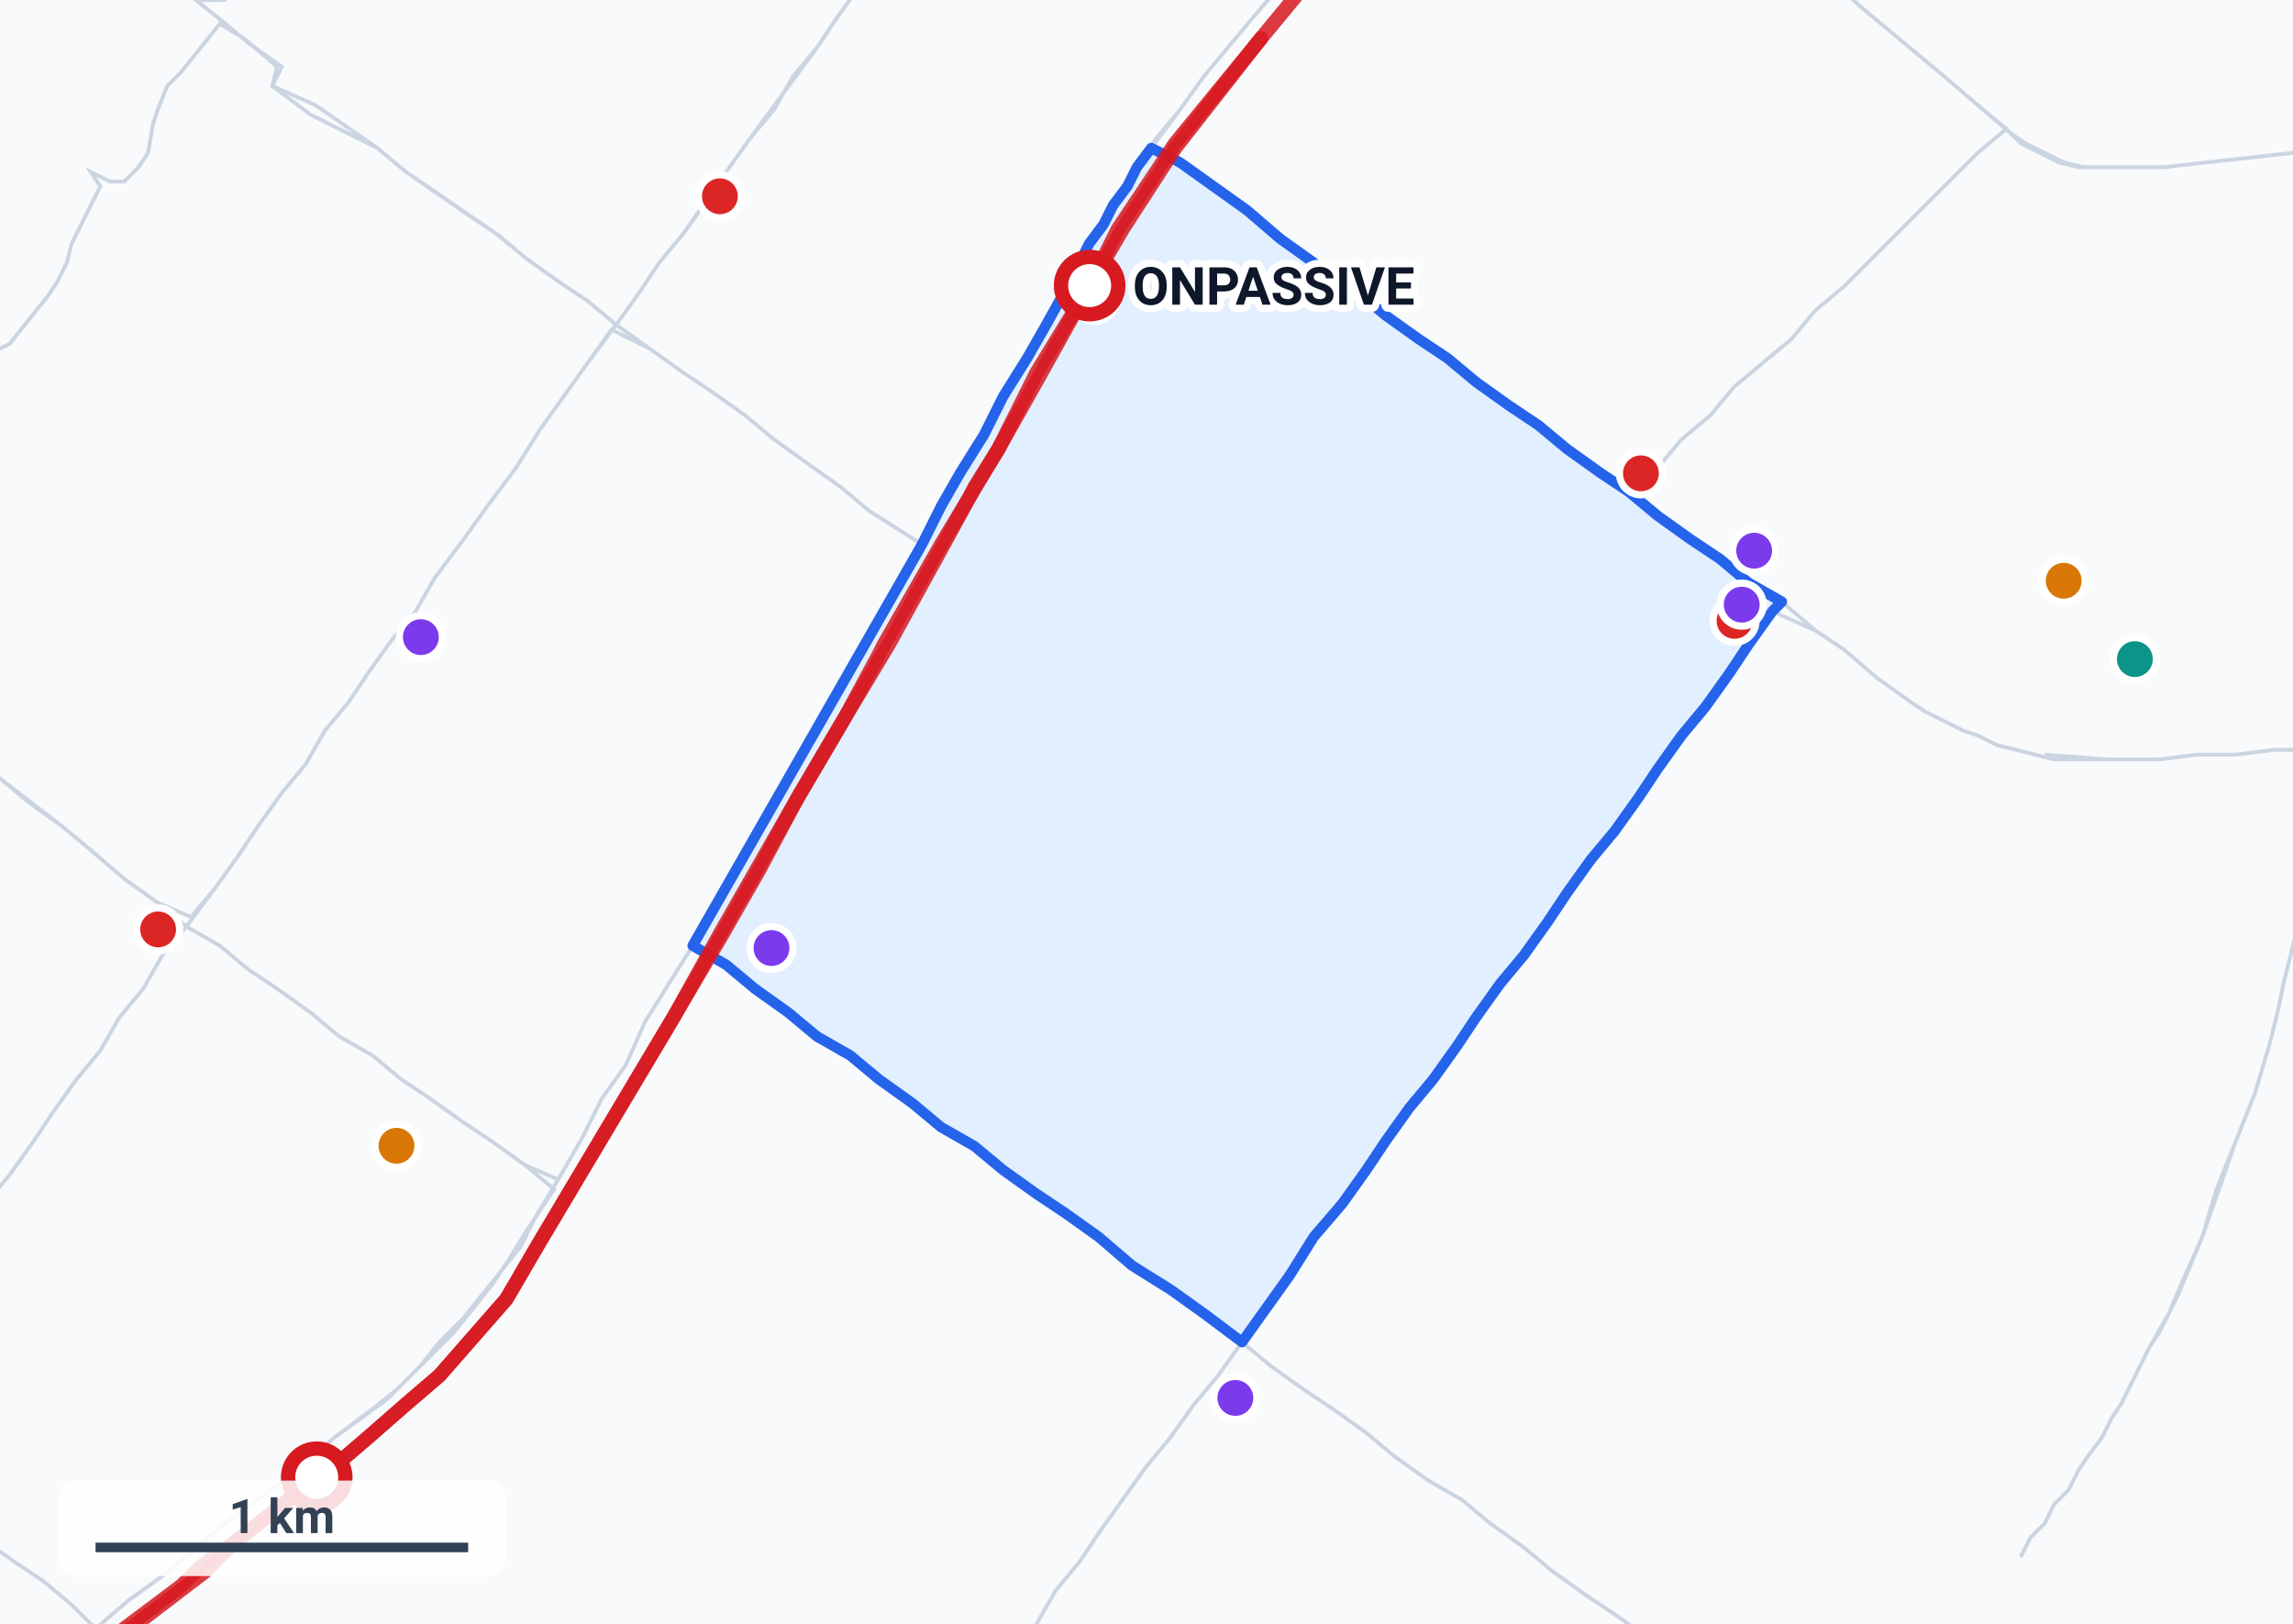
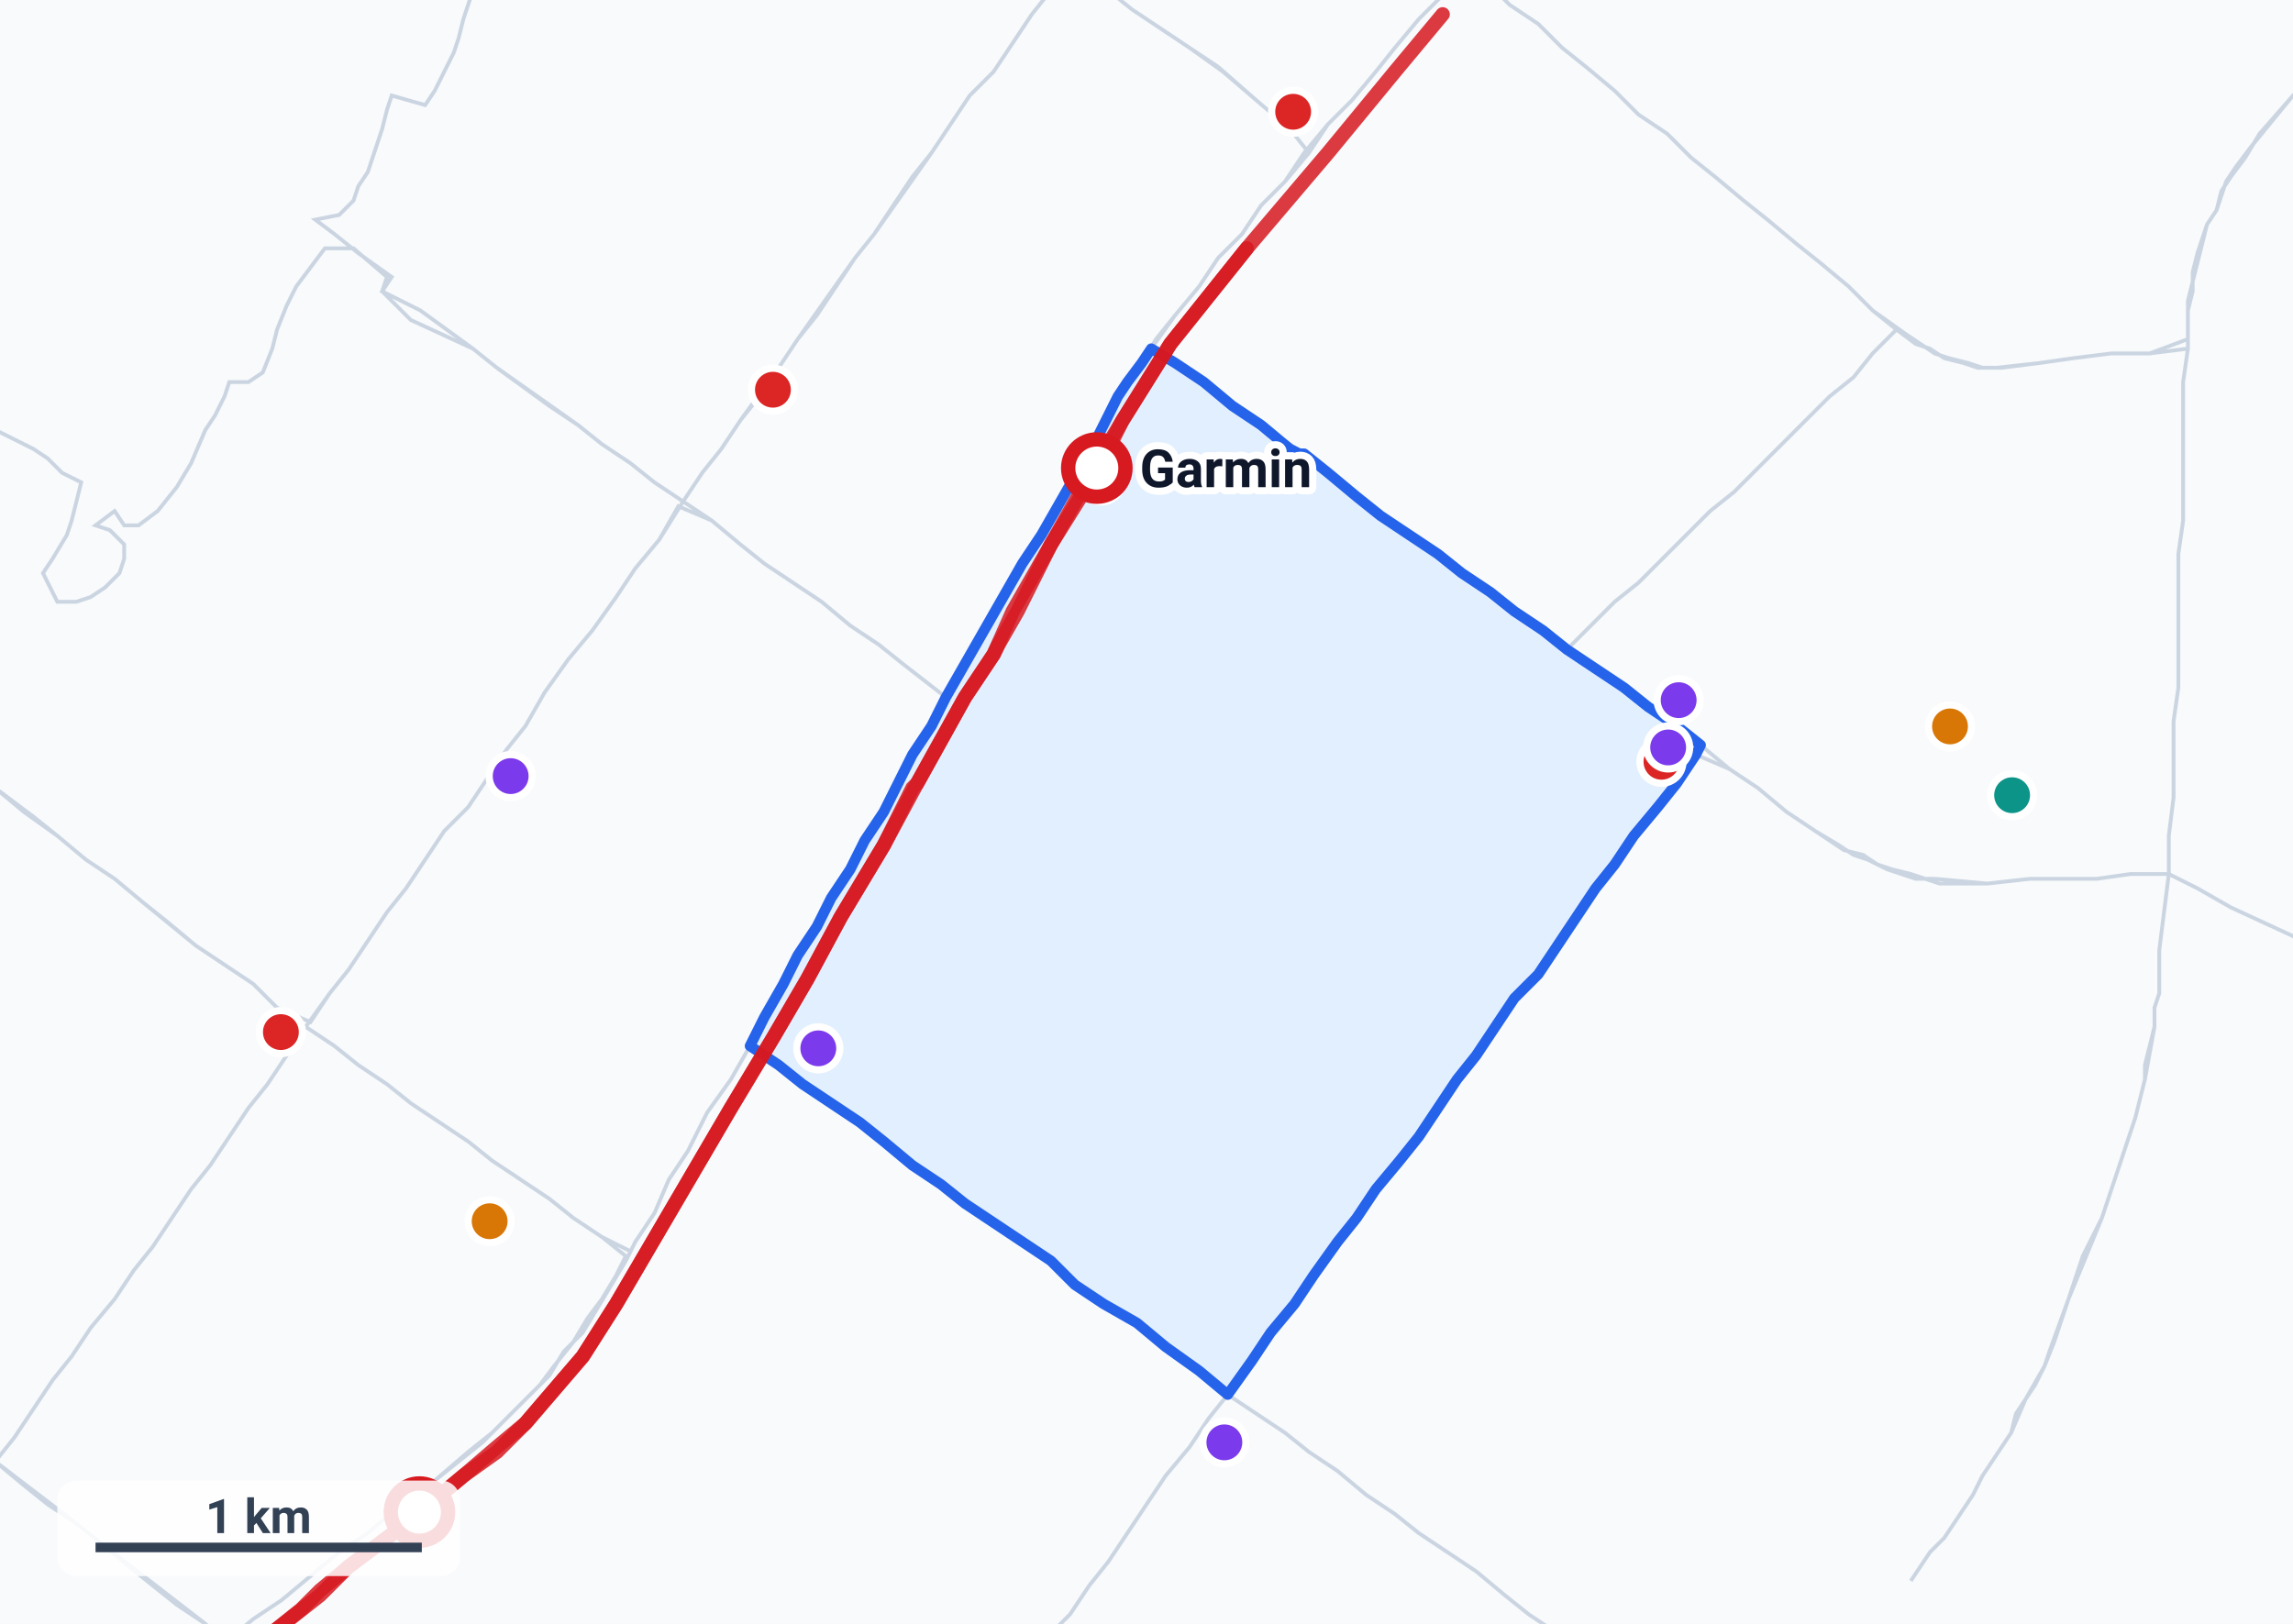
<svg xmlns="http://www.w3.org/2000/svg" viewBox="0 0 480 340" width="480" height="340">
  <style>.l{font:600 11px system-ui,-apple-system,"Segoe UI",Roboto,sans-serif;fill:#0f172a;paint-order:stroke;stroke:#fff;stroke-width:3px;stroke-linejoin:round}.s{font:600 10px system-ui,-apple-system,"Segoe UI",Roboto,sans-serif;fill:#334155}</style>
  <rect width="480" height="340" fill="#f8fafc" />
-   <path d="M428,158 441,159 452,159 460,158 468,158 476,157 484,157 483,166 483,176 482,185 481,189 481,194 480,198 479,202 478,206 477,211 476,215 475,219 472,229 468,239 464,249 461,259 457,268 454,275 452,279 450,282 448,286 446,290 444,294 442,297 440,301 437,305 435,308 433,312 430,315 428,319 425,322 423,326M345,343 338,338 332,334 325,329 319,324 312,319 306,314 299,310 292,305 286,300 279,295 273,291 266,286 260,281 265,274 270,267 275,259 281,252 286,245 290,239 295,232 300,226 305,219 309,213 314,206 319,200 324,193 328,187 333,180 338,174 343,167 347,161 352,154 357,148 362,141 366,135 371,128 380,132 386,136 393,142 400,147 403,149 407,151 411,153 414,154 418,156 422,157 426,158M292,305 299,310 306,314 312,319 319,324 325,329 332,334 338,338 345,343M212,346 217,340 221,333 226,327 230,321 235,314 240,307 245,301 250,294 255,288 260,281 266,286 273,291 279,295 286,300 292,305M27,335 20,341 15,336 9,331 3,327 -4,322M-7,259 -3,252 2,246 7,239 11,233 16,226 21,220 25,213 30,207 34,200 39,194 46,198 52,203 58,207 65,212 71,217 78,221 84,226 90,230 97,235 103,239 110,244 116,249 114,252 110,258 107,263 103,269 99,274 95,279 90,284 86,288 81,293 70,301 62,308 54,314 47,319 40,325 34,330 27,335M117,247 110,244 103,239 97,235 90,230 84,226 78,221 71,217 65,212 58,207 52,203 46,198 39,194 45,186 50,179 54,173 59,166 64,160 68,153 73,147 77,141 82,134 87,128 91,121 97,113 102,106 108,98 113,90 118,83 123,76 128,69 136,73 143,78 149,82 156,87 162,92 169,97 176,102 182,107 193,114 189,121 185,128 181,135 177,142 173,149 169,156 165,163 161,170 157,177 153,184 149,191 145,198 140,206 135,214 131,223 126,230 122,238 118,245M420,27 414,32 408,38 403,43 397,49 392,54 386,60 380,65 375,71 369,76 363,81 358,87 352,92 347,98 341,103 335,99 328,94 322,89 316,85 309,80 303,75 297,71 290,66 284,61 277,57 268,50 261,44 254,39 247,34 241,31 247,23 252,16 257,10 262,4 268,-3M383,-5 389,1 395,6 401,11 407,16 414,22 420,27M490,17 489,22 489,26 489,31 480,32 471,33 462,34 453,35 444,35 440,35 436,35 432,34 428,32 424,30 421,28 414,22 407,16 401,11 395,6 389,1 383,-5M268,-3 262,4 257,10 252,16 247,23 242,29 238,35 236,39 233,43 231,47 228,51 224,59 219,68 215,75 210,83 206,91 201,99 197,106 193,114 182,107 176,102 169,97 162,92 156,87 149,82 143,78 136,73 129,68 134,61 138,55 143,49 148,42 152,36 157,29 162,23 166,16 171,10 175,4 180,-3M-7,158 -0,163 6,168 13,173 19,178 26,184 33,189 39,194 34,200 30,207 25,213 21,220 16,226 11,233 7,239 2,246 -3,252 -7,259M-9,88 -6,85 -5,81 -4,78 -8,74M-10,72 -6,70 -5,74 -2,74 2,72 6,67 10,62 12,59 14,55 15,51 17,47 19,43 21,39 19,36 23,38 26,38 29,35 31,32 32,26 33,23 35,18 38,15 42,10 46,5 51,8 58,14 57,18 65,24 79,31 85,36 98,45 104,49 110,54 117,59 123,63 129,68 123,76 118,83 113,90 108,98 102,106 97,113 91,121 87,128 82,134 77,141 73,147 68,153 64,160 59,166 54,173 50,179 45,186 40,192 33,189 26,184 19,178 13,173 -0,163 -7,158M165,212 171,217 178,221 184,226 191,231 197,236 204,240 210,245 217,250 223,254 230,259 237,265 245,270 252,275 260,281 255,288 250,294 245,301 240,307 235,314 230,321 226,327 221,333 217,340 212,346M24,345 20,341 27,335 34,330 40,325 47,319 54,314 62,308 70,301 78,295 83,291 88,286 92,281 97,276 101,271 105,266 109,261 112,255 115,250 118,245 122,238 126,230 131,223 135,214 140,206 145,198 152,202 158,207 165,212M175,4 171,10 157,29 152,36 143,49 138,55 134,61 129,68 123,63 117,59 110,54 104,49 85,36 79,31 66,22 57,18 59,14 52,9 46,4 41,0 47,-0 49,-3M489,31 488,40 488,48 488,56 488,64 487,72 487,80 487,88 487,96 486,105 486,113 486,121 486,129 485,138 484,148 484,157 476,157 468,158 460,158 452,159 441,159 430,159 426,158 422,157 418,156 414,154 411,153 407,151 403,149 400,147 393,142 386,136 380,132 373,126 366,122 360,117 354,113 347,108 341,103 347,98 352,92 358,87 363,81 369,76 375,71 380,65 386,60 392,54 397,49 403,43 408,38 414,32 420,27 423,30 427,32 431,34 435,35 439,35 443,35 453,35 462,34 471,33 480,32 489,31M423,326 425,322 428,319 430,315 433,312 435,308 437,305 440,301 442,297 444,294 446,290 450,282 454,275 456,271 461,259 468,239 472,229 475,219 476,215 477,211 478,206 481,194 481,189 482,185 483,176 483,166 484,157M15,336 20,341 14,345M423,326 425,322 428,319 430,315 433,312 435,308 437,305 440,301 442,297 444,294 446,290 450,282 454,275 456,271 461,259 468,239 472,229 475,219 476,215 477,211 478,206 481,194 481,189 482,185 483,176 483,166 484,157" fill="none" stroke="#cbd5e1" stroke-width="0.8" />
-   <path d="M284,61 290,66 297,71 303,75 309,80 316,85 322,89 328,94 335,99 341,103 347,108 354,113 360,117 366,122 373,126 371,128 366,135 362,141 357,148 352,154 347,161 343,167 338,174 333,180 328,187 324,193 319,200 314,206 309,213 305,219 300,226 295,232 290,239 286,245 281,252 275,259 270,267 265,274 260,281 252,275 245,270 237,265 230,259 223,254 217,250 210,245 204,240 197,236 191,231 184,226 178,221 171,217 165,212 158,207 152,202 145,198 149,191 153,184 157,177 161,170 165,163 169,156 173,149 177,142 181,135 185,128 189,121 193,114 197,106 201,99 206,91 210,83 215,75 219,68 224,59 228,51 231,47 233,43 236,39 238,35 241,31 247,34 254,39 261,44 268,50 275,55 276,56 277,57 284,61Z" fill="#dbeafe" fill-opacity="0.75" stroke="#2563eb" stroke-width="2.2" stroke-linejoin="round" />
-   <path d="M264,8 246,30 234,48 228,60 217,78 209,94 203,104 197,114 185,135 184,137 177,150 167,167 159,181 151,195 141,213 113,260 106,272 99,280 92,288 85,294 77,301 70,307 66,309 63,312 49,323 42,328 38,332 26,341 12,353 7,356" fill="none" stroke="#d71920" stroke-width="3" stroke-linecap="round" stroke-opacity="0.85" />
-   <path d="M283,-15 264,8 246,31 235,48 228,60 218,78 209,94 204,102 203,104 197,115 186,135 177,150 167,167 159,182 151,196 141,213 113,260 106,272 99,280 92,288 85,294 77,301 70,307 66,309 63,312 49,323 43,329 26,342 12,353 8,357" fill="none" stroke="#d71920" stroke-width="3" stroke-linecap="round" stroke-opacity="0.85" />
-   <circle cx="83.0" cy="239.9" r="4.5" fill="#d97706" stroke="#fff" stroke-width="1.5" />
-   <circle cx="432.0" cy="121.6" r="4.5" fill="#d97706" stroke="#fff" stroke-width="1.5" />
-   <circle cx="150.7" cy="41.1" r="4.5" fill="#dc2626" stroke="#fff" stroke-width="1.5" />
-   <circle cx="33.1" cy="194.6" r="4.5" fill="#dc2626" stroke="#fff" stroke-width="1.5" />
-   <circle cx="363.1" cy="130.0" r="4.5" fill="#dc2626" stroke="#fff" stroke-width="1.5" />
-   <circle cx="229.2" cy="62.8" r="4.5" fill="#dc2626" stroke="#fff" stroke-width="1.5" />
-   <circle cx="343.5" cy="99.1" r="4.5" fill="#dc2626" stroke="#fff" stroke-width="1.5" />
-   <circle cx="364.6" cy="126.6" r="4.5" fill="#7c3aed" stroke="#fff" stroke-width="1.5" />
-   <circle cx="161.5" cy="198.5" r="4.5" fill="#7c3aed" stroke="#fff" stroke-width="1.5" />
-   <circle cx="367.2" cy="115.3" r="4.5" fill="#7c3aed" stroke="#fff" stroke-width="1.5" />
-   <circle cx="258.6" cy="292.7" r="4.5" fill="#7c3aed" stroke="#fff" stroke-width="1.5" />
-   <circle cx="88.1" cy="133.4" r="4.5" fill="#7c3aed" stroke="#fff" stroke-width="1.5" />
-   <circle cx="446.9" cy="138.0" r="4.5" fill="#0d9488" stroke="#fff" stroke-width="1.5" />
-   <circle cx="228.1" cy="59.8" r="6" fill="#fff" stroke="#d71920" stroke-width="3" />
-   <circle cx="66.3" cy="309.3" r="6" fill="#fff" stroke="#d71920" stroke-width="3" />
-   <text x="237.1" y="63.8" text-anchor="start" class="l">ONPASSIVE</text>
+   <path d="M405,184 416,185 425,184 432,184 439,184 446,183 454,183 453,191 452,199 452,208 451,211 451,215 450,219 449,223 449,226 448,230 447,234 446,237 443,246 440,255 436,263 433,272 430,281 428,286 426,290 424,293 422,296 421,300 419,303 417,306 415,309 413,313 411,316 409,319 407,322 404,325 400,331M332,346 326,342 320,338 315,334 309,329 303,325 297,321 292,317 286,313 280,308 274,304 269,300 263,296 257,292 262,285 266,279 271,273 275,267 280,260 284,255 288,249 293,243 297,238 301,232 305,226 309,221 313,215 317,209 322,204 326,198 330,192 334,186 338,181 342,175 347,169 351,164 355,158 362,161 368,165 374,170 380,174 385,177 388,179 391,180 395,182 398,183 401,184 405,184M286,313 292,317 297,321 303,325 309,329 315,334 320,338 326,342 332,346M219,343 224,338 228,332 232,327 236,321 240,315 244,309 249,303 253,297 257,292 263,296 269,300 274,304 280,308 286,313M53,339 47,344 43,340 37,336 32,332 27,328 21,323 16,319 10,315 5,311 -1,306 3,301 7,295 11,289 15,284 19,278 24,272 28,266 32,261 36,255 40,249 44,244 48,238 52,232 56,227 60,221 64,215 70,219 75,223 81,227 86,231 92,235 98,239 103,243 109,247 115,251 120,255 126,259 131,263 129,267 126,272 123,276 120,281 116,286 113,290 109,294 105,298 101,302 91,310 84,315 77,321 71,325 65,330 59,335 53,339M132,262 126,259 120,255 115,251 109,247 103,243 98,239 92,235 86,231 81,227 75,223 70,219 64,215 69,208 73,203 77,197 81,191 85,186 89,180 93,174 98,169 102,163 106,157 110,152 114,145 119,138 124,132 129,125 133,119 138,113 142,106 149,109 155,114 160,118 166,122 172,126 178,131 184,135 189,139 198,146 195,152 191,158 188,164 185,170 181,176 178,182 174,188 171,194 167,200 164,206 160,213 157,219 153,226 148,233 144,241 140,247 137,254 133,260M306,-7 302,-1 297,4 292,10 288,15 283,21 278,26 274,32 270,27 263,21 256,15 249,10 243,6 237,2 232,-2 226,-6M397,69 392,74 388,79 383,83 378,88 373,93 368,98 363,103 358,107 353,112 348,117 343,122 338,126 333,131 328,136 323,132 317,128 312,124 306,120 301,116 295,112 289,108 284,104 278,99 273,95 264,89 258,85 252,80 246,76 241,73 246,66 251,60 255,54 260,49 264,43 269,38 273,32 278,26 283,21 288,15 292,10 297,4 302,-1 306,-7 311,-4 316,1 322,5 327,10 332,14 338,19 343,24 349,28 354,33 359,37 365,42 370,46 376,51 381,55 387,60 392,65 397,69M487,13 480,20 473,28 470,33 467,37 465,40 464,44 462,47 461,51 460,55 459,59 458,63 458,67 458,71 450,74 442,74 434,75 427,76 419,77 415,77 412,76 408,75 405,74 402,72 399,70 392,65 387,60 381,55 376,51 370,46 365,42 359,37 354,33 349,28 343,24 338,19 332,14 327,10 322,5 316,1 311,-4 306,-7M255,14 263,21 270,27 274,32 269,38 264,43 260,49 255,54 251,60 246,66 242,71 239,76 236,80 234,83 232,87 230,91 226,98 222,105 218,112 214,118 210,125 206,132 202,139 198,146 189,139 184,135 178,131 172,126 166,122 160,118 155,114 149,109 143,105 147,99 151,94 155,88 159,83 163,77 167,71 171,66 175,60 179,54 183,49 187,43 191,37 195,32 199,26 203,20 208,15 212,9 216,3 220,-2M226,-6 232,-2 237,2 243,6 249,10 255,14M-9,160 -6,161 -1,165 5,170 12,175 18,180 24,184 30,189 35,193 41,198 47,202 53,206 58,211 64,215 60,221 56,227 52,232 48,238 44,244 40,249 36,255 32,261 28,266 24,272 19,278 15,284 11,289 7,295 3,301 -1,306 -7,302M-10,88 -7,88 -4,89 -1,90 3,92 7,94 10,96 13,99 17,101 16,105 15,109 14,112 11,117 9,120 12,126 16,126 19,125 22,123 25,120 26,117 26,114 23,111 20,110 24,107 26,110 29,110 33,107 37,102 40,97 43,90 45,87 47,83 48,80 52,80 55,78 57,73 58,69 60,64 62,60 65,56 68,52 74,52 81,58 80,61 86,67 99,73 104,77 115,85 121,89 126,93 132,97 137,101 143,105 138,113 133,119 129,125 124,132 119,138 114,145 110,152 106,157 102,163 98,169 93,174 89,180 85,186 81,191 77,197 73,203 69,208 65,214 58,211 53,206 47,202 41,198 30,189 24,184 18,180 12,175 7,171 -1,165 -6,161 -9,160M174,231 180,235 185,239 191,244 197,248 202,252 208,256 214,260 220,264 225,269 231,273 238,277 244,282 251,287 257,292 253,297 249,303 244,309 240,315 236,321 232,327 228,332 224,338 219,343M47,344 53,339 59,335 65,330 71,325 77,321 84,315 91,310 98,304 103,300 107,296 111,292 115,288 118,283 122,279 125,274 128,269 131,264 133,260 137,254 140,247 144,241 148,233 153,226 157,219 163,223 168,227 174,231M220,-2 216,3 208,15 203,20 199,26 195,32 183,49 179,54 167,71 163,77 155,88 151,94 147,99 143,105 137,101 132,97 126,93 121,89 104,77 99,73 88,65 80,61 82,58 75,53 70,49 66,46 71,45 74,42 75,39 77,36 79,30 80,27 81,23 82,20 89,22 91,19 93,15 95,11 96,8 97,4 98,1 99,-2 99,-5 104,-4M22,-5 8,-2M458,73 457,80 457,87 457,95 457,102 457,109 456,116 456,123 456,130 456,137 456,144 455,151 455,159 455,167 454,175 454,183 446,183 439,184 432,184 425,184 416,185 406,185 403,184 400,183 396,182 393,181 390,179 386,178 383,176 374,170 368,165 362,161 356,156 351,152 345,148 340,144 334,140 328,136 333,131 338,126 343,122 348,117 353,112 358,107 363,103 368,98 373,93 378,88 383,83 388,79 392,74 397,69 401,72 404,73 407,75 411,76 414,77 418,77 427,76 434,75 442,74 450,74 458,73M486,201 480,196 467,190 460,186 454,183 454,175 455,167 455,159 455,151 456,144 456,137 456,130 456,123 456,116 457,109 457,102 457,95 457,87 457,80 458,73 458,69 458,65 459,61 459,57 460,53 462,47 464,44 466,38 468,35 471,31 480,20 487,13M400,331 404,325 407,322 409,319 411,316 413,313 415,309 417,306 419,303 421,300 424,293 428,286 429,283 433,272 440,255 443,246 446,237 447,234 448,230 449,226 451,215 451,211 452,208 452,199 453,191 454,183 460,186 467,190 480,196 486,201M-7,302 -1,306 16,319 21,323 43,340 47,344M400,331 404,325 407,322 409,319 411,316 413,313 415,309 417,306 419,303 421,300 424,293 428,286 429,283 433,272 440,255 443,246 446,237 447,234 448,230 449,226 451,215 451,211 452,208 452,199 453,191 454,183 460,186 467,190 480,196 486,201" fill="none" stroke="#cbd5e1" stroke-width="0.8" />
+   <path d="M278,99 284,104 289,108 295,112 301,116 306,120 312,124 317,128 323,132 328,136 334,140 340,144 345,148 351,152 356,156 355,158 351,164 347,169 342,175 338,181 334,186 330,192 326,198 322,204 317,209 313,215 309,221 305,226 301,232 297,238 293,243 288,249 284,255 280,260 275,267 271,273 266,279 262,285 257,292 251,287 244,282 238,277 231,273 225,269 220,264 214,260 208,256 202,252 197,248 191,244 185,239 180,235 174,231 168,227 163,223 157,219 160,213 164,206 167,200 171,194 174,188 178,182 181,176 185,170 188,164 191,158 195,152 198,146 202,139 206,132 210,125 214,118 218,112 222,105 226,98 230,91 232,87 234,83 236,80 239,76 241,73 246,76 252,80 258,85 264,89 270,94 272,95 273,95 278,99Z" fill="#dbeafe" fill-opacity="0.75" stroke="#2563eb" stroke-width="2.2" stroke-linejoin="round" />
+   <path d="M261,52 245,72 235,88 229,98 220,114 212,128 208,137 202,146 192,164 191,165 185,177 176,192 169,205 162,217 153,232 129,273 122,284 116,291 110,298 104,303 97,309 91,314 88,316 85,319 73,328 67,333 63,337 53,345 40,355" fill="none" stroke="#d71920" stroke-width="3" stroke-linecap="round" stroke-opacity="0.85" />
+   <path d="M302,3 292,15 278,32 261,52 245,72 235,88 230,98 220,114 213,128 209,135 208,137 202,146 192,164 185,177 176,192 169,205 162,217 153,232 129,273 122,284 116,291 110,298 104,304 97,309 91,314 88,317 85,319 73,328 67,334 53,345 40,355" fill="none" stroke="#d71920" stroke-width="3" stroke-linecap="round" stroke-opacity="0.85" />
+   <circle cx="102.5" cy="255.7" r="4.5" fill="#d97706" stroke="#fff" stroke-width="1.5" />
+   <circle cx="408.2" cy="152.1" r="4.5" fill="#d97706" stroke="#fff" stroke-width="1.5" />
+   <circle cx="161.8" cy="81.6" r="4.5" fill="#dc2626" stroke="#fff" stroke-width="1.5" />
+   <circle cx="58.8" cy="216.1" r="4.5" fill="#dc2626" stroke="#fff" stroke-width="1.5" />
+   <circle cx="347.8" cy="159.5" r="4.5" fill="#dc2626" stroke="#fff" stroke-width="1.5" />
+   <circle cx="230.5" cy="100.6" r="4.5" fill="#dc2626" stroke="#fff" stroke-width="1.5" />
+   <circle cx="270.7" cy="23.4" r="4.5" fill="#dc2626" stroke="#fff" stroke-width="1.5" />
+   <circle cx="349.2" cy="156.5" r="4.5" fill="#7c3aed" stroke="#fff" stroke-width="1.5" />
+   <circle cx="171.3" cy="219.5" r="4.5" fill="#7c3aed" stroke="#fff" stroke-width="1.5" />
+   <circle cx="351.4" cy="146.6" r="4.5" fill="#7c3aed" stroke="#fff" stroke-width="1.5" />
+   <circle cx="256.3" cy="302.0" r="4.5" fill="#7c3aed" stroke="#fff" stroke-width="1.5" />
+   <circle cx="106.9" cy="162.5" r="4.5" fill="#7c3aed" stroke="#fff" stroke-width="1.5" />
+   <circle cx="421.2" cy="166.5" r="4.5" fill="#0d9488" stroke="#fff" stroke-width="1.5" />
+   <circle cx="229.6" cy="98.0" r="6" fill="#fff" stroke="#d71920" stroke-width="3" />
+   <circle cx="87.8" cy="316.6" r="6" fill="#fff" stroke="#d71920" stroke-width="3" />
+   <text x="238.6" y="102.0" text-anchor="start" class="l">Garmin</text>
  <g>
-     <rect x="12" y="310" width="94.0" height="20" rx="4" fill="#fff" fill-opacity="0.85" />
-     <path d="M20,324h78.0" stroke="#334155" stroke-width="2" />
-     <text x="59.0" y="321" text-anchor="middle" class="s">1 km</text>
+     <rect x="12" y="310" width="84.3" height="20" rx="4" fill="#fff" fill-opacity="0.85" />
+     <path d="M20,324h68.3" stroke="#334155" stroke-width="2" />
+     <text x="54.1" y="321" text-anchor="middle" class="s">1 km</text>
  </g>
</svg>
